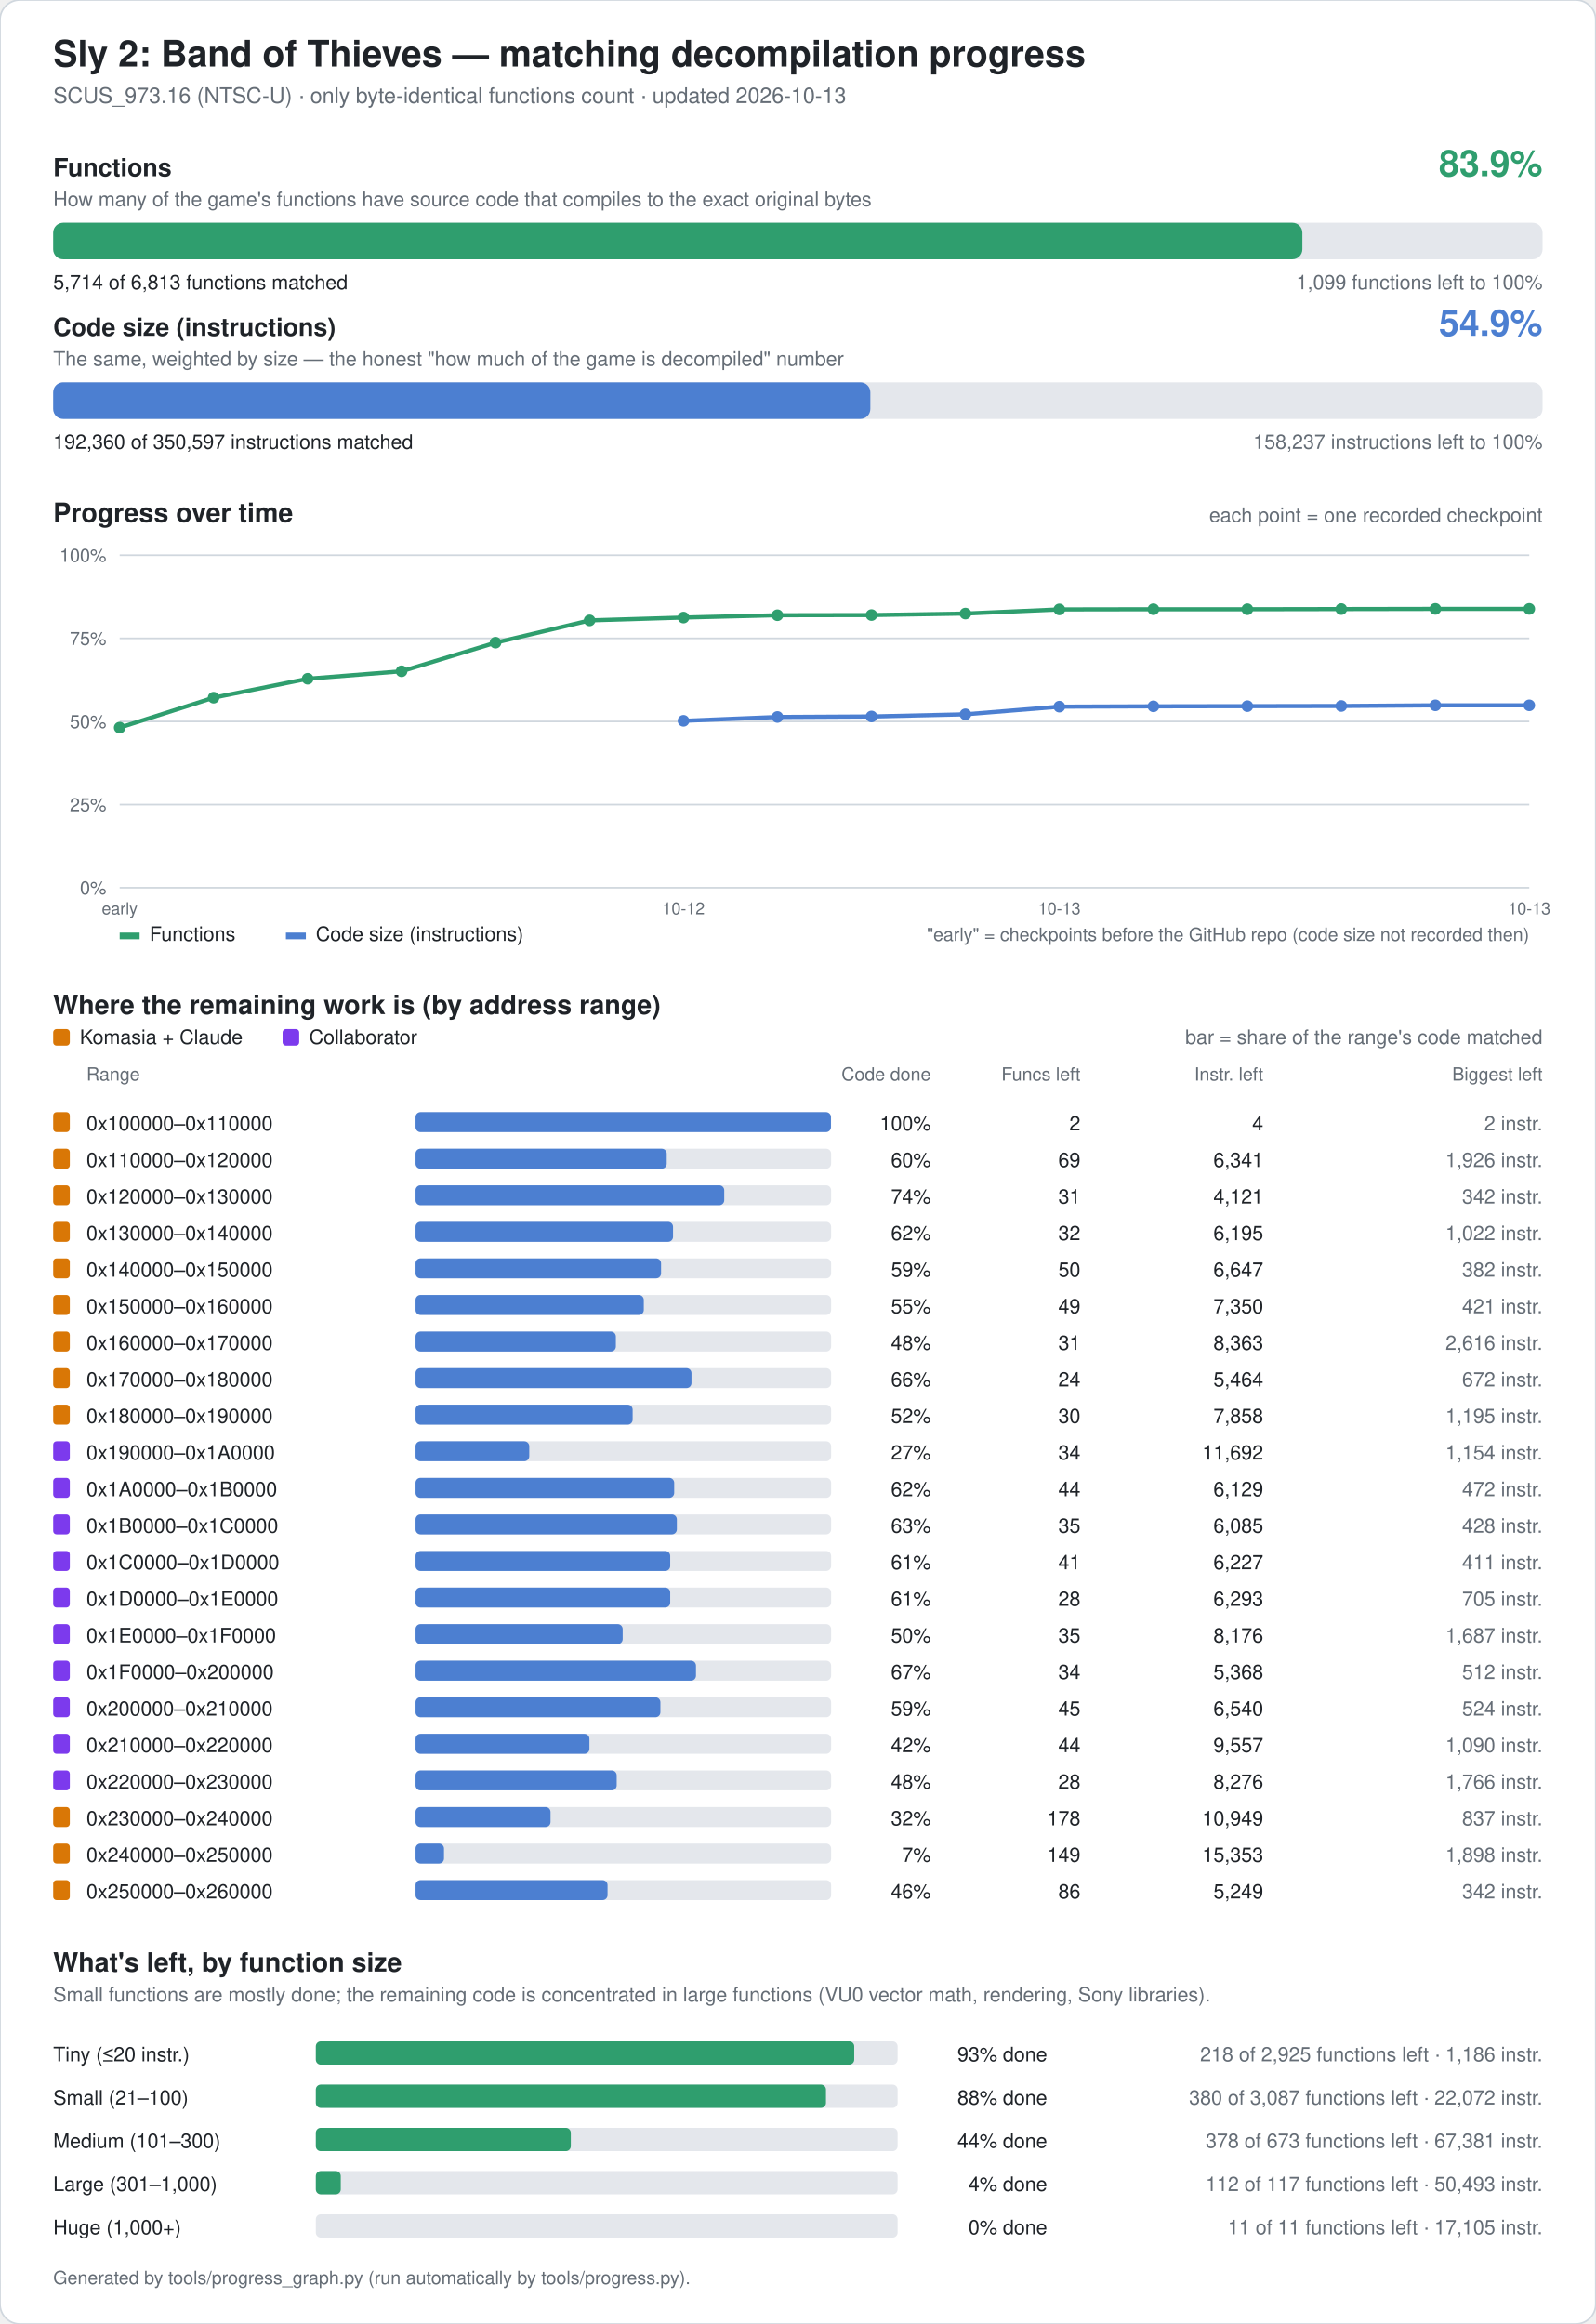
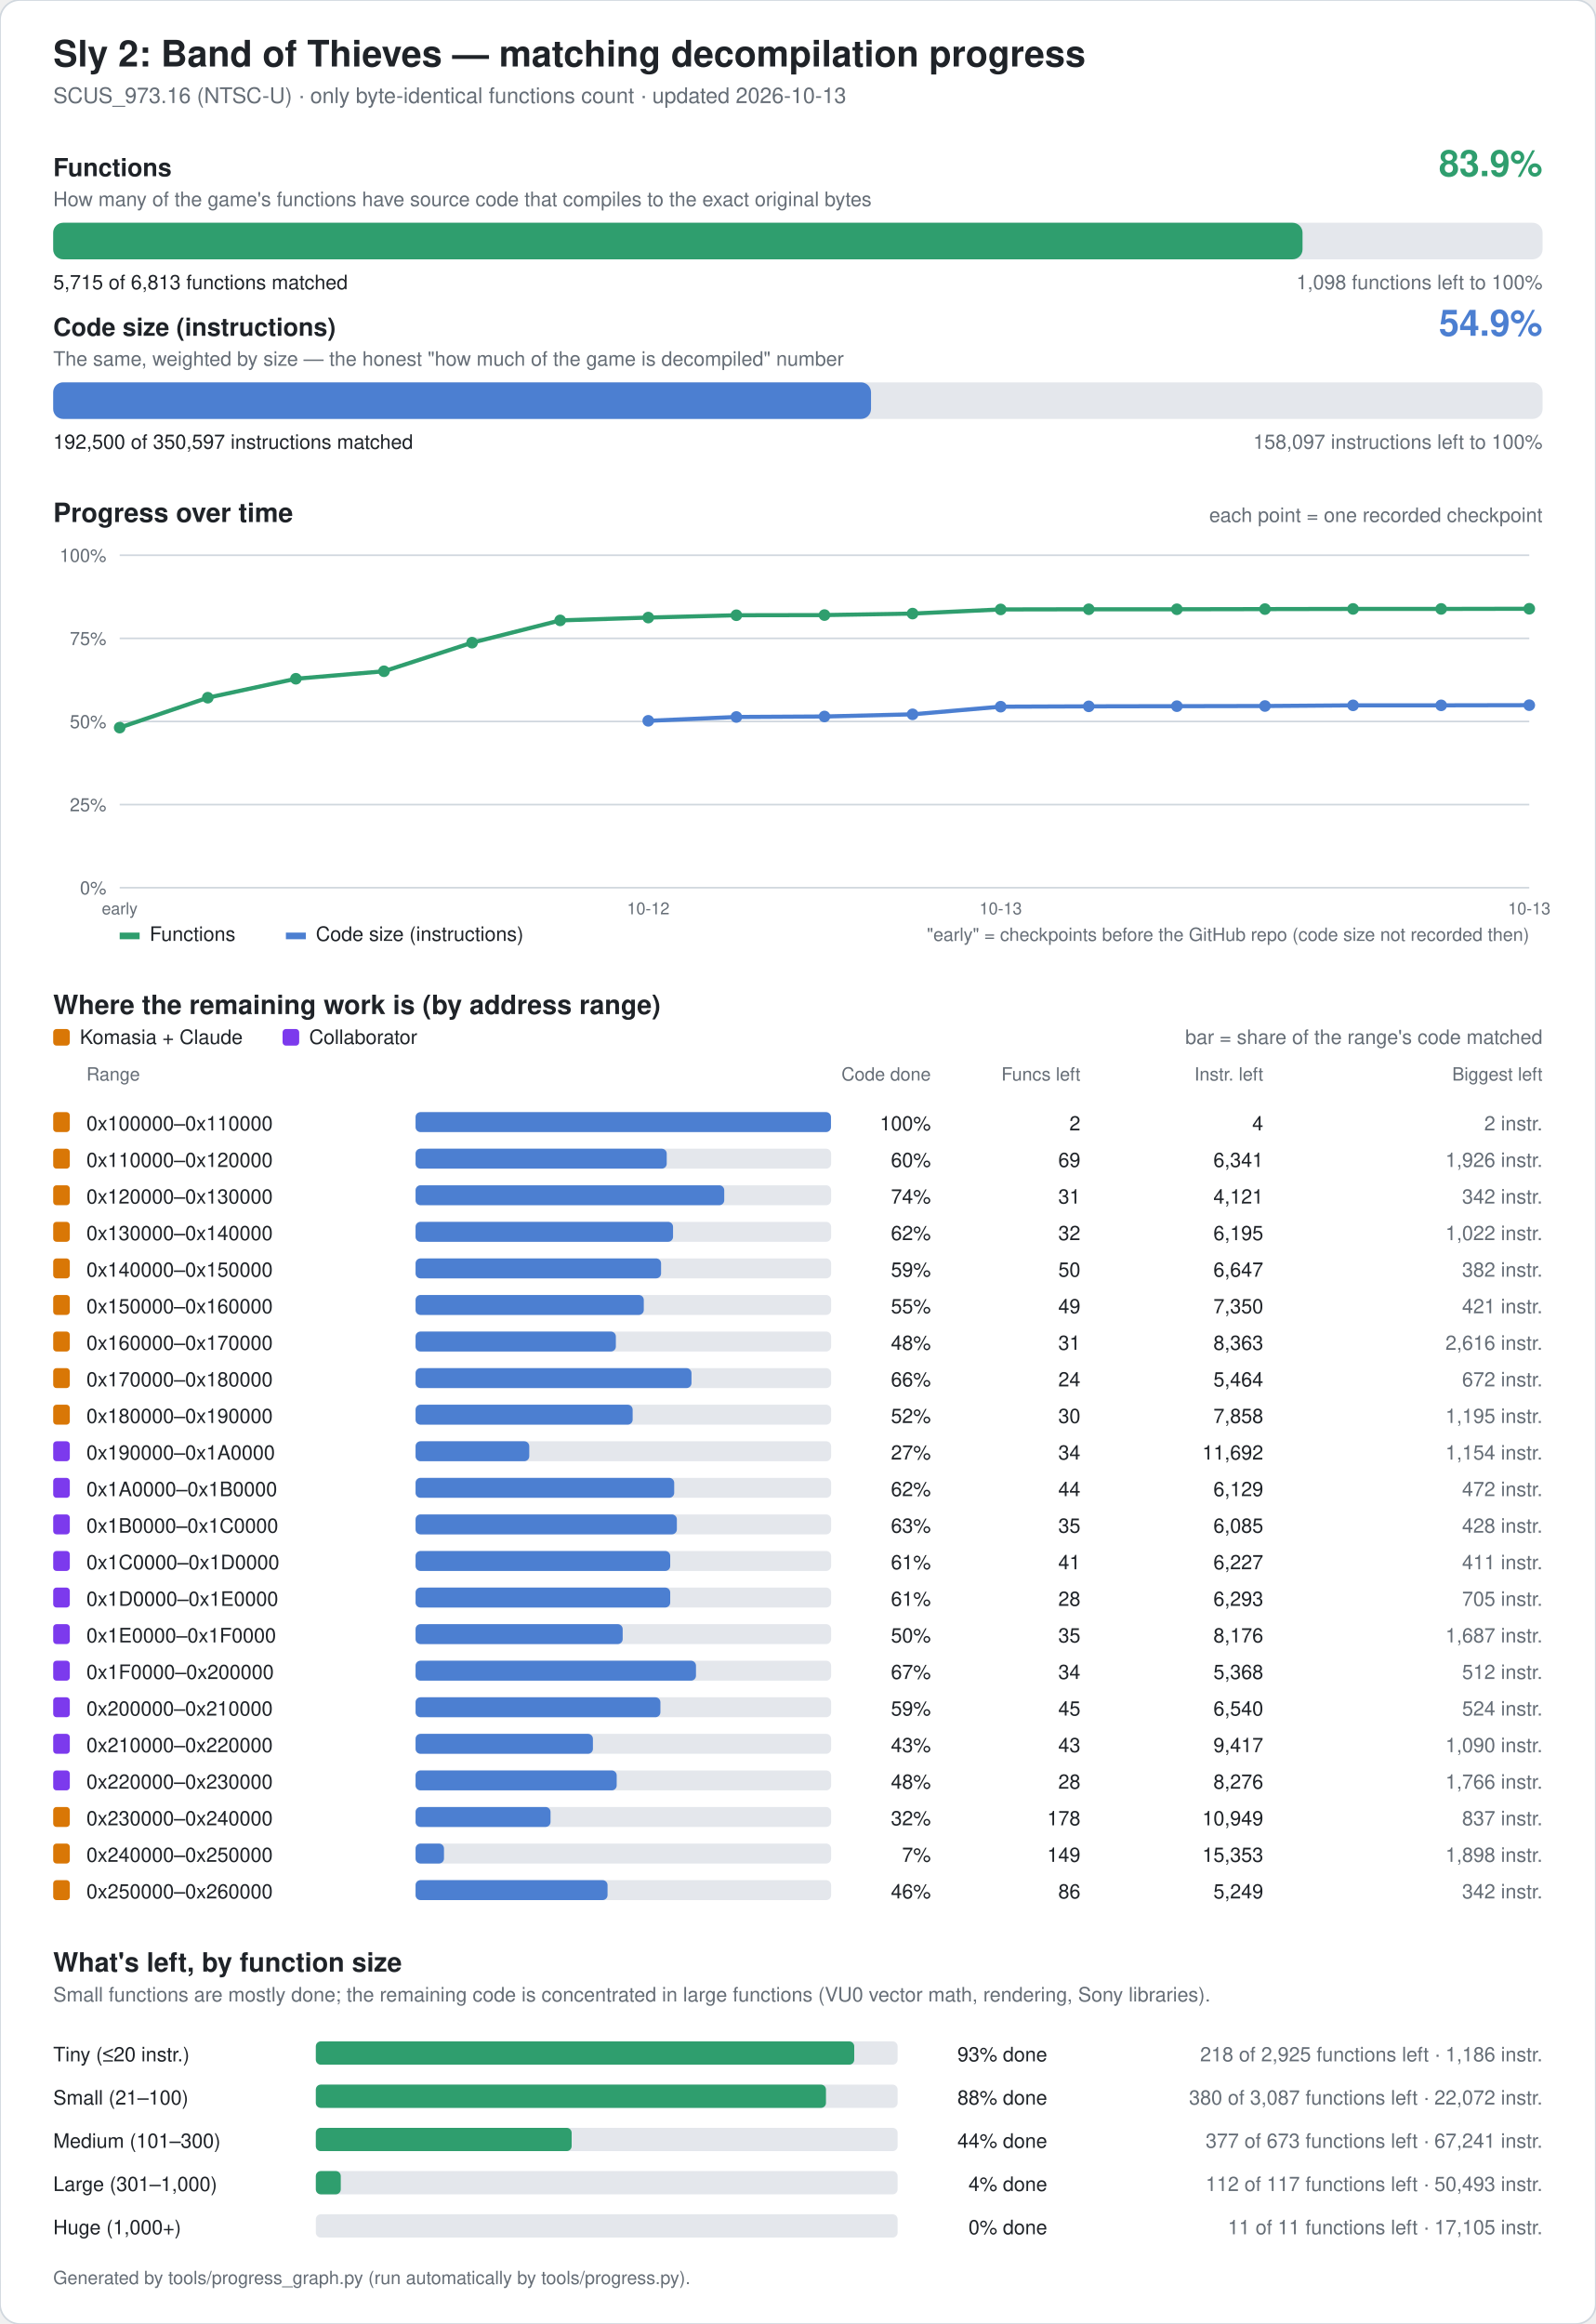
<svg xmlns="http://www.w3.org/2000/svg" width="960" height="1398" viewBox="0 0 960 1398" font-family="-apple-system,BlinkMacSystemFont,Segoe UI,Helvetica,Arial,sans-serif">
  <rect width="960" height="1398" rx="12" fill="#ffffff" stroke="#d0d7de" />
  <text x="32.0" y="40.0" font-size="22" fill="#1f2328" text-anchor="start" font-weight="bold">Sly 2: Band of Thieves — matching decompilation progress</text>
  <text x="32.0" y="62.0" font-size="13" fill="#656d76" text-anchor="start" font-weight="normal">SCUS_973.16 (NTSC-U) · only byte-identical functions count · updated 2026-10-13</text>
  <text x="32.0" y="106.0" font-size="15" fill="#1f2328" text-anchor="start" font-weight="bold">Functions</text>
  <text x="928.0" y="106.0" font-size="22" fill="#2f9e6e" text-anchor="end" font-weight="bold">83.9%</text>
  <text x="32.0" y="124.0" font-size="12" fill="#656d76" text-anchor="start" font-weight="normal">How many of the game's functions have source code that compiles to the exact original bytes</text>
  <rect x="32" y="134" width="896" height="22" rx="6" fill="#e4e7ec" />
-   <rect x="32" y="134" width="751.5" height="22" rx="6" fill="#2f9e6e" />
-   <text x="32.0" y="174.0" font-size="12" fill="#1f2328" text-anchor="start" font-weight="normal">5,714 of 6,813 functions matched</text>
-   <text x="928.0" y="174.0" font-size="12" fill="#656d76" text-anchor="end" font-weight="normal">1,099 functions left to 100%</text>
+   <rect x="32" y="134" width="751.6" height="22" rx="6" fill="#2f9e6e" />
+   <text x="32.0" y="174.0" font-size="12" fill="#1f2328" text-anchor="start" font-weight="normal">5,715 of 6,813 functions matched</text>
+   <text x="928.0" y="174.0" font-size="12" fill="#656d76" text-anchor="end" font-weight="normal">1,098 functions left to 100%</text>
  <text x="32.0" y="202.0" font-size="15" fill="#1f2328" text-anchor="start" font-weight="bold">Code size (instructions)</text>
  <text x="928.0" y="202.0" font-size="22" fill="#4c7fd1" text-anchor="end" font-weight="bold">54.9%</text>
  <text x="32.0" y="220.0" font-size="12" fill="#656d76" text-anchor="start" font-weight="normal">The same, weighted by size — the honest "how much of the game is decompiled" number</text>
  <rect x="32" y="230" width="896" height="22" rx="6" fill="#e4e7ec" />
-   <rect x="32" y="230" width="491.6" height="22" rx="6" fill="#4c7fd1" />
-   <text x="32.0" y="270.0" font-size="12" fill="#1f2328" text-anchor="start" font-weight="normal">192,360 of 350,597 instructions matched</text>
-   <text x="928.0" y="270.0" font-size="12" fill="#656d76" text-anchor="end" font-weight="normal">158,237 instructions left to 100%</text>
+   <rect x="32" y="230" width="492.0" height="22" rx="6" fill="#4c7fd1" />
+   <text x="32.0" y="270.0" font-size="12" fill="#1f2328" text-anchor="start" font-weight="normal">192,500 of 350,597 instructions matched</text>
+   <text x="928.0" y="270.0" font-size="12" fill="#656d76" text-anchor="end" font-weight="normal">158,097 instructions left to 100%</text>
  <text x="32.0" y="314.0" font-size="16" fill="#1f2328" text-anchor="start" font-weight="bold">Progress over time</text>
  <text x="928.0" y="314.0" font-size="12" fill="#656d76" text-anchor="end" font-weight="normal">each point = one recorded checkpoint</text>
  <line x1="72" y1="534.0" x2="920" y2="534.0" stroke="#d0d7de" stroke-width="1" />
  <text x="64.0" y="538.0" font-size="11" fill="#656d76" text-anchor="end" font-weight="normal">0%</text>
  <line x1="72" y1="484.0" x2="920" y2="484.0" stroke="#d0d7de" stroke-width="1" />
  <text x="64.0" y="488.0" font-size="11" fill="#656d76" text-anchor="end" font-weight="normal">25%</text>
  <line x1="72" y1="434.0" x2="920" y2="434.0" stroke="#d0d7de" stroke-width="1" />
  <text x="64.0" y="438.0" font-size="11" fill="#656d76" text-anchor="end" font-weight="normal">50%</text>
  <line x1="72" y1="384.0" x2="920" y2="384.0" stroke="#d0d7de" stroke-width="1" />
  <text x="64.0" y="388.0" font-size="11" fill="#656d76" text-anchor="end" font-weight="normal">75%</text>
  <line x1="72" y1="334.0" x2="920" y2="334.0" stroke="#d0d7de" stroke-width="1" />
  <text x="64.0" y="338.0" font-size="11" fill="#656d76" text-anchor="end" font-weight="normal">100%</text>
-   <polyline fill="none" stroke="#2f9e6e" stroke-width="2.5" stroke-linejoin="round" points="72.0,437.7 128.5,419.7 185.1,408.3 241.6,403.8 298.1,386.6 354.7,373.2 411.2,371.5 467.7,370.1 524.3,370.0 580.8,369.1 637.3,366.6 693.9,366.5 750.4,366.5 806.9,366.4 863.5,366.3 920.0,366.3" />
+   <polyline fill="none" stroke="#2f9e6e" stroke-width="2.5" stroke-linejoin="round" points="72.0,437.7 125.0,419.7 178.0,408.3 231.0,403.8 284.0,386.6 337.0,373.2 390.0,371.5 443.0,370.1 496.0,370.0 549.0,369.1 602.0,366.6 655.0,366.5 708.0,366.5 761.0,366.4 814.0,366.3 867.0,366.3 920.0,366.2" />
  <circle cx="72.0" cy="437.7" r="3.5" fill="#2f9e6e" />
-   <circle cx="128.5" cy="419.7" r="3.5" fill="#2f9e6e" />
-   <circle cx="185.1" cy="408.3" r="3.5" fill="#2f9e6e" />
-   <circle cx="241.6" cy="403.8" r="3.5" fill="#2f9e6e" />
-   <circle cx="298.1" cy="386.6" r="3.5" fill="#2f9e6e" />
-   <circle cx="354.7" cy="373.2" r="3.5" fill="#2f9e6e" />
-   <circle cx="411.2" cy="371.5" r="3.5" fill="#2f9e6e" />
-   <circle cx="467.7" cy="370.1" r="3.5" fill="#2f9e6e" />
-   <circle cx="524.3" cy="370.0" r="3.5" fill="#2f9e6e" />
-   <circle cx="580.8" cy="369.1" r="3.5" fill="#2f9e6e" />
-   <circle cx="637.3" cy="366.6" r="3.5" fill="#2f9e6e" />
-   <circle cx="693.9" cy="366.5" r="3.5" fill="#2f9e6e" />
-   <circle cx="750.4" cy="366.5" r="3.5" fill="#2f9e6e" />
-   <circle cx="806.9" cy="366.4" r="3.5" fill="#2f9e6e" />
-   <circle cx="863.5" cy="366.3" r="3.5" fill="#2f9e6e" />
-   <circle cx="920.0" cy="366.3" r="3.5" fill="#2f9e6e" />
-   <polyline fill="none" stroke="#4c7fd1" stroke-width="2.5" stroke-linejoin="round" points="411.2,433.6 467.7,431.3 524.3,431.0 580.8,429.7 637.3,425.1 693.9,424.9 750.4,424.8 806.9,424.7 863.5,424.3 920.0,424.3" />
-   <circle cx="411.2" cy="433.6" r="3.5" fill="#4c7fd1" />
-   <circle cx="467.7" cy="431.3" r="3.5" fill="#4c7fd1" />
-   <circle cx="524.3" cy="431.0" r="3.5" fill="#4c7fd1" />
-   <circle cx="580.8" cy="429.7" r="3.5" fill="#4c7fd1" />
-   <circle cx="637.3" cy="425.1" r="3.5" fill="#4c7fd1" />
-   <circle cx="693.9" cy="424.9" r="3.5" fill="#4c7fd1" />
-   <circle cx="750.4" cy="424.8" r="3.5" fill="#4c7fd1" />
-   <circle cx="806.9" cy="424.7" r="3.5" fill="#4c7fd1" />
-   <circle cx="863.5" cy="424.3" r="3.5" fill="#4c7fd1" />
-   <circle cx="920.0" cy="424.3" r="3.5" fill="#4c7fd1" />
+   <circle cx="125.0" cy="419.7" r="3.5" fill="#2f9e6e" />
+   <circle cx="178.0" cy="408.3" r="3.5" fill="#2f9e6e" />
+   <circle cx="231.0" cy="403.8" r="3.5" fill="#2f9e6e" />
+   <circle cx="284.0" cy="386.6" r="3.5" fill="#2f9e6e" />
+   <circle cx="337.0" cy="373.2" r="3.5" fill="#2f9e6e" />
+   <circle cx="390.0" cy="371.5" r="3.5" fill="#2f9e6e" />
+   <circle cx="443.0" cy="370.1" r="3.5" fill="#2f9e6e" />
+   <circle cx="496.0" cy="370.0" r="3.5" fill="#2f9e6e" />
+   <circle cx="549.0" cy="369.1" r="3.5" fill="#2f9e6e" />
+   <circle cx="602.0" cy="366.6" r="3.5" fill="#2f9e6e" />
+   <circle cx="655.0" cy="366.5" r="3.5" fill="#2f9e6e" />
+   <circle cx="708.0" cy="366.5" r="3.5" fill="#2f9e6e" />
+   <circle cx="761.0" cy="366.4" r="3.5" fill="#2f9e6e" />
+   <circle cx="814.0" cy="366.3" r="3.5" fill="#2f9e6e" />
+   <circle cx="867.0" cy="366.3" r="3.5" fill="#2f9e6e" />
+   <circle cx="920.0" cy="366.2" r="3.5" fill="#2f9e6e" />
+   <polyline fill="none" stroke="#4c7fd1" stroke-width="2.5" stroke-linejoin="round" points="390.0,433.6 443.0,431.3 496.0,431.0 549.0,429.7 602.0,425.1 655.0,424.9 708.0,424.8 761.0,424.7 814.0,424.3 867.0,424.3 920.0,424.2" />
+   <circle cx="390.0" cy="433.6" r="3.5" fill="#4c7fd1" />
+   <circle cx="443.0" cy="431.3" r="3.5" fill="#4c7fd1" />
+   <circle cx="496.0" cy="431.0" r="3.5" fill="#4c7fd1" />
+   <circle cx="549.0" cy="429.7" r="3.5" fill="#4c7fd1" />
+   <circle cx="602.0" cy="425.1" r="3.5" fill="#4c7fd1" />
+   <circle cx="655.0" cy="424.9" r="3.5" fill="#4c7fd1" />
+   <circle cx="708.0" cy="424.8" r="3.5" fill="#4c7fd1" />
+   <circle cx="761.0" cy="424.7" r="3.5" fill="#4c7fd1" />
+   <circle cx="814.0" cy="424.3" r="3.5" fill="#4c7fd1" />
+   <circle cx="867.0" cy="424.3" r="3.5" fill="#4c7fd1" />
+   <circle cx="920.0" cy="424.2" r="3.5" fill="#4c7fd1" />
  <text x="72.0" y="550.0" font-size="10" fill="#656d76" text-anchor="middle" font-weight="normal">early</text>
-   <text x="411.2" y="550.0" font-size="10" fill="#656d76" text-anchor="middle" font-weight="normal">10-12</text>
-   <text x="637.3" y="550.0" font-size="10" fill="#656d76" text-anchor="middle" font-weight="normal">10-13</text>
+   <text x="390.0" y="550.0" font-size="10" fill="#656d76" text-anchor="middle" font-weight="normal">10-12</text>
+   <text x="602.0" y="550.0" font-size="10" fill="#656d76" text-anchor="middle" font-weight="normal">10-13</text>
  <text x="920.0" y="550.0" font-size="10" fill="#656d76" text-anchor="middle" font-weight="normal">10-13</text>
  <rect x="72" y="561" width="12" height="4" fill="#2f9e6e" />
  <text x="90.0" y="566.0" font-size="12" fill="#1f2328" text-anchor="start" font-weight="normal">Functions</text>
  <rect x="172" y="561" width="12" height="4" fill="#4c7fd1" />
  <text x="190.0" y="566.0" font-size="12" fill="#1f2328" text-anchor="start" font-weight="normal">Code size (instructions)</text>
  <text x="920.0" y="566.0" font-size="11" fill="#656d76" text-anchor="end" font-weight="normal">"early" = checkpoints before the GitHub repo (code size not recorded then)</text>
  <text x="32.0" y="610.0" font-size="16" fill="#1f2328" text-anchor="start" font-weight="bold">Where the remaining work is (by address range)</text>
  <rect x="32" y="619" width="10" height="10" rx="2" fill="#d97706" />
  <text x="48.0" y="628.0" font-size="12" fill="#1f2328" text-anchor="start" font-weight="normal">Komasia + Claude</text>
  <rect x="170" y="619" width="10" height="10" rx="2" fill="#7c3aed" />
  <text x="186.0" y="628.0" font-size="12" fill="#1f2328" text-anchor="start" font-weight="normal">Collaborator</text>
  <text x="928.0" y="628.0" font-size="12" fill="#656d76" text-anchor="end" font-weight="normal">bar = share of the range's code matched</text>
  <text x="52.0" y="650.0" font-size="11" fill="#656d76" text-anchor="start" font-weight="normal">Range</text>
  <text x="560.0" y="650.0" font-size="11" fill="#656d76" text-anchor="end" font-weight="normal">Code done</text>
  <text x="650.0" y="650.0" font-size="11" fill="#656d76" text-anchor="end" font-weight="normal">Funcs left</text>
  <text x="760.0" y="650.0" font-size="11" fill="#656d76" text-anchor="end" font-weight="normal">Instr. left</text>
  <text x="928.0" y="650.0" font-size="11" fill="#656d76" text-anchor="end" font-weight="normal">Biggest left</text>
  <rect x="32" y="669" width="10" height="12" rx="2" fill="#d97706" />
  <text x="52.0" y="680.0" font-size="12" fill="#1f2328" text-anchor="start" font-weight="normal">0x100000–0x110000</text>
  <rect x="250" y="669" width="250" height="12" rx="3" fill="#e4e7ec" />
  <rect x="250" y="669" width="249.9" height="12" rx="3" fill="#4c7fd1" />
  <text x="560.0" y="680.0" font-size="12" fill="#1f2328" text-anchor="end" font-weight="normal">100%</text>
  <text x="650.0" y="680.0" font-size="12" fill="#1f2328" text-anchor="end" font-weight="normal">2</text>
  <text x="760.0" y="680.0" font-size="12" fill="#1f2328" text-anchor="end" font-weight="normal">4</text>
  <text x="928.0" y="680.0" font-size="12" fill="#656d76" text-anchor="end" font-weight="normal">2 instr.</text>
  <rect x="32" y="691" width="10" height="12" rx="2" fill="#d97706" />
  <text x="52.0" y="702.0" font-size="12" fill="#1f2328" text-anchor="start" font-weight="normal">0x110000–0x120000</text>
  <rect x="250" y="691" width="250" height="12" rx="3" fill="#e4e7ec" />
  <rect x="250" y="691" width="151.1" height="12" rx="3" fill="#4c7fd1" />
  <text x="560.0" y="702.0" font-size="12" fill="#1f2328" text-anchor="end" font-weight="normal">60%</text>
  <text x="650.0" y="702.0" font-size="12" fill="#1f2328" text-anchor="end" font-weight="normal">69</text>
  <text x="760.0" y="702.0" font-size="12" fill="#1f2328" text-anchor="end" font-weight="normal">6,341</text>
  <text x="928.0" y="702.0" font-size="12" fill="#656d76" text-anchor="end" font-weight="normal">1,926 instr.</text>
  <rect x="32" y="713" width="10" height="12" rx="2" fill="#d97706" />
  <text x="52.0" y="724.0" font-size="12" fill="#1f2328" text-anchor="start" font-weight="normal">0x120000–0x130000</text>
  <rect x="250" y="713" width="250" height="12" rx="3" fill="#e4e7ec" />
  <rect x="250" y="713" width="185.7" height="12" rx="3" fill="#4c7fd1" />
  <text x="560.0" y="724.0" font-size="12" fill="#1f2328" text-anchor="end" font-weight="normal">74%</text>
  <text x="650.0" y="724.0" font-size="12" fill="#1f2328" text-anchor="end" font-weight="normal">31</text>
  <text x="760.0" y="724.0" font-size="12" fill="#1f2328" text-anchor="end" font-weight="normal">4,121</text>
  <text x="928.0" y="724.0" font-size="12" fill="#656d76" text-anchor="end" font-weight="normal">342 instr.</text>
  <rect x="32" y="735" width="10" height="12" rx="2" fill="#d97706" />
  <text x="52.0" y="746.0" font-size="12" fill="#1f2328" text-anchor="start" font-weight="normal">0x130000–0x140000</text>
  <rect x="250" y="735" width="250" height="12" rx="3" fill="#e4e7ec" />
  <rect x="250" y="735" width="154.9" height="12" rx="3" fill="#4c7fd1" />
  <text x="560.0" y="746.0" font-size="12" fill="#1f2328" text-anchor="end" font-weight="normal">62%</text>
  <text x="650.0" y="746.0" font-size="12" fill="#1f2328" text-anchor="end" font-weight="normal">32</text>
  <text x="760.0" y="746.0" font-size="12" fill="#1f2328" text-anchor="end" font-weight="normal">6,195</text>
  <text x="928.0" y="746.0" font-size="12" fill="#656d76" text-anchor="end" font-weight="normal">1,022 instr.</text>
  <rect x="32" y="757" width="10" height="12" rx="2" fill="#d97706" />
  <text x="52.0" y="768.0" font-size="12" fill="#1f2328" text-anchor="start" font-weight="normal">0x140000–0x150000</text>
  <rect x="250" y="757" width="250" height="12" rx="3" fill="#e4e7ec" />
  <rect x="250" y="757" width="147.7" height="12" rx="3" fill="#4c7fd1" />
  <text x="560.0" y="768.0" font-size="12" fill="#1f2328" text-anchor="end" font-weight="normal">59%</text>
  <text x="650.0" y="768.0" font-size="12" fill="#1f2328" text-anchor="end" font-weight="normal">50</text>
  <text x="760.0" y="768.0" font-size="12" fill="#1f2328" text-anchor="end" font-weight="normal">6,647</text>
  <text x="928.0" y="768.0" font-size="12" fill="#656d76" text-anchor="end" font-weight="normal">382 instr.</text>
  <rect x="32" y="779" width="10" height="12" rx="2" fill="#d97706" />
  <text x="52.0" y="790.0" font-size="12" fill="#1f2328" text-anchor="start" font-weight="normal">0x150000–0x160000</text>
  <rect x="250" y="779" width="250" height="12" rx="3" fill="#e4e7ec" />
  <rect x="250" y="779" width="137.3" height="12" rx="3" fill="#4c7fd1" />
  <text x="560.0" y="790.0" font-size="12" fill="#1f2328" text-anchor="end" font-weight="normal">55%</text>
  <text x="650.0" y="790.0" font-size="12" fill="#1f2328" text-anchor="end" font-weight="normal">49</text>
  <text x="760.0" y="790.0" font-size="12" fill="#1f2328" text-anchor="end" font-weight="normal">7,350</text>
  <text x="928.0" y="790.0" font-size="12" fill="#656d76" text-anchor="end" font-weight="normal">421 instr.</text>
  <rect x="32" y="801" width="10" height="12" rx="2" fill="#d97706" />
  <text x="52.0" y="812.0" font-size="12" fill="#1f2328" text-anchor="start" font-weight="normal">0x160000–0x170000</text>
  <rect x="250" y="801" width="250" height="12" rx="3" fill="#e4e7ec" />
  <rect x="250" y="801" width="120.5" height="12" rx="3" fill="#4c7fd1" />
  <text x="560.0" y="812.0" font-size="12" fill="#1f2328" text-anchor="end" font-weight="normal">48%</text>
  <text x="650.0" y="812.0" font-size="12" fill="#1f2328" text-anchor="end" font-weight="normal">31</text>
  <text x="760.0" y="812.0" font-size="12" fill="#1f2328" text-anchor="end" font-weight="normal">8,363</text>
  <text x="928.0" y="812.0" font-size="12" fill="#656d76" text-anchor="end" font-weight="normal">2,616 instr.</text>
  <rect x="32" y="823" width="10" height="12" rx="2" fill="#d97706" />
  <text x="52.0" y="834.0" font-size="12" fill="#1f2328" text-anchor="start" font-weight="normal">0x170000–0x180000</text>
  <rect x="250" y="823" width="250" height="12" rx="3" fill="#e4e7ec" />
  <rect x="250" y="823" width="166.0" height="12" rx="3" fill="#4c7fd1" />
  <text x="560.0" y="834.0" font-size="12" fill="#1f2328" text-anchor="end" font-weight="normal">66%</text>
  <text x="650.0" y="834.0" font-size="12" fill="#1f2328" text-anchor="end" font-weight="normal">24</text>
  <text x="760.0" y="834.0" font-size="12" fill="#1f2328" text-anchor="end" font-weight="normal">5,464</text>
  <text x="928.0" y="834.0" font-size="12" fill="#656d76" text-anchor="end" font-weight="normal">672 instr.</text>
  <rect x="32" y="845" width="10" height="12" rx="2" fill="#d97706" />
  <text x="52.0" y="856.0" font-size="12" fill="#1f2328" text-anchor="start" font-weight="normal">0x180000–0x190000</text>
  <rect x="250" y="845" width="250" height="12" rx="3" fill="#e4e7ec" />
  <rect x="250" y="845" width="130.6" height="12" rx="3" fill="#4c7fd1" />
  <text x="560.0" y="856.0" font-size="12" fill="#1f2328" text-anchor="end" font-weight="normal">52%</text>
  <text x="650.0" y="856.0" font-size="12" fill="#1f2328" text-anchor="end" font-weight="normal">30</text>
  <text x="760.0" y="856.0" font-size="12" fill="#1f2328" text-anchor="end" font-weight="normal">7,858</text>
  <text x="928.0" y="856.0" font-size="12" fill="#656d76" text-anchor="end" font-weight="normal">1,195 instr.</text>
  <rect x="32" y="867" width="10" height="12" rx="2" fill="#7c3aed" />
  <text x="52.0" y="878.0" font-size="12" fill="#1f2328" text-anchor="start" font-weight="normal">0x190000–0x1A0000</text>
  <rect x="250" y="867" width="250" height="12" rx="3" fill="#e4e7ec" />
  <rect x="250" y="867" width="68.4" height="12" rx="3" fill="#4c7fd1" />
  <text x="560.0" y="878.0" font-size="12" fill="#1f2328" text-anchor="end" font-weight="normal">27%</text>
  <text x="650.0" y="878.0" font-size="12" fill="#1f2328" text-anchor="end" font-weight="normal">34</text>
  <text x="760.0" y="878.0" font-size="12" fill="#1f2328" text-anchor="end" font-weight="normal">11,692</text>
  <text x="928.0" y="878.0" font-size="12" fill="#656d76" text-anchor="end" font-weight="normal">1,154 instr.</text>
  <rect x="32" y="889" width="10" height="12" rx="2" fill="#7c3aed" />
  <text x="52.0" y="900.0" font-size="12" fill="#1f2328" text-anchor="start" font-weight="normal">0x1A0000–0x1B0000</text>
  <rect x="250" y="889" width="250" height="12" rx="3" fill="#e4e7ec" />
  <rect x="250" y="889" width="155.6" height="12" rx="3" fill="#4c7fd1" />
  <text x="560.0" y="900.0" font-size="12" fill="#1f2328" text-anchor="end" font-weight="normal">62%</text>
  <text x="650.0" y="900.0" font-size="12" fill="#1f2328" text-anchor="end" font-weight="normal">44</text>
  <text x="760.0" y="900.0" font-size="12" fill="#1f2328" text-anchor="end" font-weight="normal">6,129</text>
  <text x="928.0" y="900.0" font-size="12" fill="#656d76" text-anchor="end" font-weight="normal">472 instr.</text>
  <rect x="32" y="911" width="10" height="12" rx="2" fill="#7c3aed" />
  <text x="52.0" y="922.0" font-size="12" fill="#1f2328" text-anchor="start" font-weight="normal">0x1B0000–0x1C0000</text>
  <rect x="250" y="911" width="250" height="12" rx="3" fill="#e4e7ec" />
  <rect x="250" y="911" width="157.2" height="12" rx="3" fill="#4c7fd1" />
  <text x="560.0" y="922.0" font-size="12" fill="#1f2328" text-anchor="end" font-weight="normal">63%</text>
  <text x="650.0" y="922.0" font-size="12" fill="#1f2328" text-anchor="end" font-weight="normal">35</text>
  <text x="760.0" y="922.0" font-size="12" fill="#1f2328" text-anchor="end" font-weight="normal">6,085</text>
  <text x="928.0" y="922.0" font-size="12" fill="#656d76" text-anchor="end" font-weight="normal">428 instr.</text>
  <rect x="32" y="933" width="10" height="12" rx="2" fill="#7c3aed" />
  <text x="52.0" y="944.0" font-size="12" fill="#1f2328" text-anchor="start" font-weight="normal">0x1C0000–0x1D0000</text>
  <rect x="250" y="933" width="250" height="12" rx="3" fill="#e4e7ec" />
  <rect x="250" y="933" width="153.2" height="12" rx="3" fill="#4c7fd1" />
  <text x="560.0" y="944.0" font-size="12" fill="#1f2328" text-anchor="end" font-weight="normal">61%</text>
  <text x="650.0" y="944.0" font-size="12" fill="#1f2328" text-anchor="end" font-weight="normal">41</text>
  <text x="760.0" y="944.0" font-size="12" fill="#1f2328" text-anchor="end" font-weight="normal">6,227</text>
  <text x="928.0" y="944.0" font-size="12" fill="#656d76" text-anchor="end" font-weight="normal">411 instr.</text>
  <rect x="32" y="955" width="10" height="12" rx="2" fill="#7c3aed" />
  <text x="52.0" y="966.0" font-size="12" fill="#1f2328" text-anchor="start" font-weight="normal">0x1D0000–0x1E0000</text>
  <rect x="250" y="955" width="250" height="12" rx="3" fill="#e4e7ec" />
  <rect x="250" y="955" width="153.2" height="12" rx="3" fill="#4c7fd1" />
  <text x="560.0" y="966.0" font-size="12" fill="#1f2328" text-anchor="end" font-weight="normal">61%</text>
  <text x="650.0" y="966.0" font-size="12" fill="#1f2328" text-anchor="end" font-weight="normal">28</text>
  <text x="760.0" y="966.0" font-size="12" fill="#1f2328" text-anchor="end" font-weight="normal">6,293</text>
  <text x="928.0" y="966.0" font-size="12" fill="#656d76" text-anchor="end" font-weight="normal">705 instr.</text>
  <rect x="32" y="977" width="10" height="12" rx="2" fill="#7c3aed" />
  <text x="52.0" y="988.0" font-size="12" fill="#1f2328" text-anchor="start" font-weight="normal">0x1E0000–0x1F0000</text>
  <rect x="250" y="977" width="250" height="12" rx="3" fill="#e4e7ec" />
  <rect x="250" y="977" width="124.6" height="12" rx="3" fill="#4c7fd1" />
  <text x="560.0" y="988.0" font-size="12" fill="#1f2328" text-anchor="end" font-weight="normal">50%</text>
  <text x="650.0" y="988.0" font-size="12" fill="#1f2328" text-anchor="end" font-weight="normal">35</text>
  <text x="760.0" y="988.0" font-size="12" fill="#1f2328" text-anchor="end" font-weight="normal">8,176</text>
  <text x="928.0" y="988.0" font-size="12" fill="#656d76" text-anchor="end" font-weight="normal">1,687 instr.</text>
  <rect x="32" y="999" width="10" height="12" rx="2" fill="#7c3aed" />
  <text x="52.0" y="1010.0" font-size="12" fill="#1f2328" text-anchor="start" font-weight="normal">0x1F0000–0x200000</text>
  <rect x="250" y="999" width="250" height="12" rx="3" fill="#e4e7ec" />
  <rect x="250" y="999" width="168.7" height="12" rx="3" fill="#4c7fd1" />
  <text x="560.0" y="1010.0" font-size="12" fill="#1f2328" text-anchor="end" font-weight="normal">67%</text>
  <text x="650.0" y="1010.0" font-size="12" fill="#1f2328" text-anchor="end" font-weight="normal">34</text>
  <text x="760.0" y="1010.0" font-size="12" fill="#1f2328" text-anchor="end" font-weight="normal">5,368</text>
  <text x="928.0" y="1010.0" font-size="12" fill="#656d76" text-anchor="end" font-weight="normal">512 instr.</text>
  <rect x="32" y="1021" width="10" height="12" rx="2" fill="#7c3aed" />
  <text x="52.0" y="1032.0" font-size="12" fill="#1f2328" text-anchor="start" font-weight="normal">0x200000–0x210000</text>
  <rect x="250" y="1021" width="250" height="12" rx="3" fill="#e4e7ec" />
  <rect x="250" y="1021" width="147.3" height="12" rx="3" fill="#4c7fd1" />
  <text x="560.0" y="1032.0" font-size="12" fill="#1f2328" text-anchor="end" font-weight="normal">59%</text>
  <text x="650.0" y="1032.0" font-size="12" fill="#1f2328" text-anchor="end" font-weight="normal">45</text>
  <text x="760.0" y="1032.0" font-size="12" fill="#1f2328" text-anchor="end" font-weight="normal">6,540</text>
  <text x="928.0" y="1032.0" font-size="12" fill="#656d76" text-anchor="end" font-weight="normal">524 instr.</text>
  <rect x="32" y="1043" width="10" height="12" rx="2" fill="#7c3aed" />
  <text x="52.0" y="1054.0" font-size="12" fill="#1f2328" text-anchor="start" font-weight="normal">0x210000–0x220000</text>
  <rect x="250" y="1043" width="250" height="12" rx="3" fill="#e4e7ec" />
-   <rect x="250" y="1043" width="104.6" height="12" rx="3" fill="#4c7fd1" />
-   <text x="560.0" y="1054.0" font-size="12" fill="#1f2328" text-anchor="end" font-weight="normal">42%</text>
-   <text x="650.0" y="1054.0" font-size="12" fill="#1f2328" text-anchor="end" font-weight="normal">44</text>
-   <text x="760.0" y="1054.0" font-size="12" fill="#1f2328" text-anchor="end" font-weight="normal">9,557</text>
+   <rect x="250" y="1043" width="106.7" height="12" rx="3" fill="#4c7fd1" />
+   <text x="560.0" y="1054.0" font-size="12" fill="#1f2328" text-anchor="end" font-weight="normal">43%</text>
+   <text x="650.0" y="1054.0" font-size="12" fill="#1f2328" text-anchor="end" font-weight="normal">43</text>
+   <text x="760.0" y="1054.0" font-size="12" fill="#1f2328" text-anchor="end" font-weight="normal">9,417</text>
  <text x="928.0" y="1054.0" font-size="12" fill="#656d76" text-anchor="end" font-weight="normal">1,090 instr.</text>
  <rect x="32" y="1065" width="10" height="12" rx="2" fill="#7c3aed" />
  <text x="52.0" y="1076.0" font-size="12" fill="#1f2328" text-anchor="start" font-weight="normal">0x220000–0x230000</text>
  <rect x="250" y="1065" width="250" height="12" rx="3" fill="#e4e7ec" />
  <rect x="250" y="1065" width="121.0" height="12" rx="3" fill="#4c7fd1" />
  <text x="560.0" y="1076.0" font-size="12" fill="#1f2328" text-anchor="end" font-weight="normal">48%</text>
  <text x="650.0" y="1076.0" font-size="12" fill="#1f2328" text-anchor="end" font-weight="normal">28</text>
  <text x="760.0" y="1076.0" font-size="12" fill="#1f2328" text-anchor="end" font-weight="normal">8,276</text>
  <text x="928.0" y="1076.0" font-size="12" fill="#656d76" text-anchor="end" font-weight="normal">1,766 instr.</text>
  <rect x="32" y="1087" width="10" height="12" rx="2" fill="#d97706" />
  <text x="52.0" y="1098.0" font-size="12" fill="#1f2328" text-anchor="start" font-weight="normal">0x230000–0x240000</text>
  <rect x="250" y="1087" width="250" height="12" rx="3" fill="#e4e7ec" />
  <rect x="250" y="1087" width="81.2" height="12" rx="3" fill="#4c7fd1" />
  <text x="560.0" y="1098.0" font-size="12" fill="#1f2328" text-anchor="end" font-weight="normal">32%</text>
  <text x="650.0" y="1098.0" font-size="12" fill="#1f2328" text-anchor="end" font-weight="normal">178</text>
  <text x="760.0" y="1098.0" font-size="12" fill="#1f2328" text-anchor="end" font-weight="normal">10,949</text>
  <text x="928.0" y="1098.0" font-size="12" fill="#656d76" text-anchor="end" font-weight="normal">837 instr.</text>
  <rect x="32" y="1109" width="10" height="12" rx="2" fill="#d97706" />
  <text x="52.0" y="1120.0" font-size="12" fill="#1f2328" text-anchor="start" font-weight="normal">0x240000–0x250000</text>
  <rect x="250" y="1109" width="250" height="12" rx="3" fill="#e4e7ec" />
  <rect x="250" y="1109" width="17.1" height="12" rx="3" fill="#4c7fd1" />
  <text x="560.0" y="1120.0" font-size="12" fill="#1f2328" text-anchor="end" font-weight="normal">7%</text>
  <text x="650.0" y="1120.0" font-size="12" fill="#1f2328" text-anchor="end" font-weight="normal">149</text>
  <text x="760.0" y="1120.0" font-size="12" fill="#1f2328" text-anchor="end" font-weight="normal">15,353</text>
  <text x="928.0" y="1120.0" font-size="12" fill="#656d76" text-anchor="end" font-weight="normal">1,898 instr.</text>
  <rect x="32" y="1131" width="10" height="12" rx="2" fill="#d97706" />
  <text x="52.0" y="1142.0" font-size="12" fill="#1f2328" text-anchor="start" font-weight="normal">0x250000–0x260000</text>
  <rect x="250" y="1131" width="250" height="12" rx="3" fill="#e4e7ec" />
  <rect x="250" y="1131" width="115.5" height="12" rx="3" fill="#4c7fd1" />
  <text x="560.0" y="1142.0" font-size="12" fill="#1f2328" text-anchor="end" font-weight="normal">46%</text>
  <text x="650.0" y="1142.0" font-size="12" fill="#1f2328" text-anchor="end" font-weight="normal">86</text>
  <text x="760.0" y="1142.0" font-size="12" fill="#1f2328" text-anchor="end" font-weight="normal">5,249</text>
  <text x="928.0" y="1142.0" font-size="12" fill="#656d76" text-anchor="end" font-weight="normal">342 instr.</text>
  <text x="32.0" y="1186.0" font-size="16" fill="#1f2328" text-anchor="start" font-weight="bold">What's left, by function size</text>
  <text x="32.0" y="1204.0" font-size="12" fill="#656d76" text-anchor="start" font-weight="normal">Small functions are mostly done; the remaining code is concentrated in large functions (VU0 vector math, rendering, Sony libraries).</text>
  <text x="32.0" y="1240.0" font-size="12" fill="#1f2328" text-anchor="start" font-weight="normal">Tiny (≤20 instr.)</text>
  <rect x="190" y="1228" width="350" height="14" rx="3" fill="#e4e7ec" />
  <rect x="190" y="1228" width="323.9" height="14" rx="3" fill="#2f9e6e" />
  <text x="630.0" y="1240.0" font-size="12" fill="#1f2328" text-anchor="end" font-weight="normal">93% done</text>
  <text x="928.0" y="1240.0" font-size="12" fill="#656d76" text-anchor="end" font-weight="normal">218 of 2,925 functions left · 1,186 instr.</text>
  <text x="32.0" y="1266.0" font-size="12" fill="#1f2328" text-anchor="start" font-weight="normal">Small (21–100)</text>
  <rect x="190" y="1254" width="350" height="14" rx="3" fill="#e4e7ec" />
  <rect x="190" y="1254" width="306.9" height="14" rx="3" fill="#2f9e6e" />
  <text x="630.0" y="1266.0" font-size="12" fill="#1f2328" text-anchor="end" font-weight="normal">88% done</text>
  <text x="928.0" y="1266.0" font-size="12" fill="#656d76" text-anchor="end" font-weight="normal">380 of 3,087 functions left · 22,072 instr.</text>
  <text x="32.0" y="1292.0" font-size="12" fill="#1f2328" text-anchor="start" font-weight="normal">Medium (101–300)</text>
  <rect x="190" y="1280" width="350" height="14" rx="3" fill="#e4e7ec" />
-   <rect x="190" y="1280" width="153.4" height="14" rx="3" fill="#2f9e6e" />
+   <rect x="190" y="1280" width="153.9" height="14" rx="3" fill="#2f9e6e" />
  <text x="630.0" y="1292.0" font-size="12" fill="#1f2328" text-anchor="end" font-weight="normal">44% done</text>
-   <text x="928.0" y="1292.0" font-size="12" fill="#656d76" text-anchor="end" font-weight="normal">378 of 673 functions left · 67,381 instr.</text>
+   <text x="928.0" y="1292.0" font-size="12" fill="#656d76" text-anchor="end" font-weight="normal">377 of 673 functions left · 67,241 instr.</text>
  <text x="32.0" y="1318.0" font-size="12" fill="#1f2328" text-anchor="start" font-weight="normal">Large (301–1,000)</text>
  <rect x="190" y="1306" width="350" height="14" rx="3" fill="#e4e7ec" />
  <rect x="190" y="1306" width="15.0" height="14" rx="3" fill="#2f9e6e" />
  <text x="630.0" y="1318.0" font-size="12" fill="#1f2328" text-anchor="end" font-weight="normal">4% done</text>
  <text x="928.0" y="1318.0" font-size="12" fill="#656d76" text-anchor="end" font-weight="normal">112 of 117 functions left · 50,493 instr.</text>
  <text x="32.0" y="1344.0" font-size="12" fill="#1f2328" text-anchor="start" font-weight="normal">Huge (1,000+)</text>
  <rect x="190" y="1332" width="350" height="14" rx="3" fill="#e4e7ec" />
  <rect x="190" y="1332" width="0.0" height="14" rx="3" fill="#2f9e6e" />
  <text x="630.0" y="1344.0" font-size="12" fill="#1f2328" text-anchor="end" font-weight="normal">0% done</text>
  <text x="928.0" y="1344.0" font-size="12" fill="#656d76" text-anchor="end" font-weight="normal">11 of 11 functions left · 17,105 instr.</text>
  <text x="32.0" y="1374.0" font-size="11" fill="#656d76" text-anchor="start" font-weight="normal">Generated by tools/progress_graph.py (run automatically by tools/progress.py).</text>
</svg>
